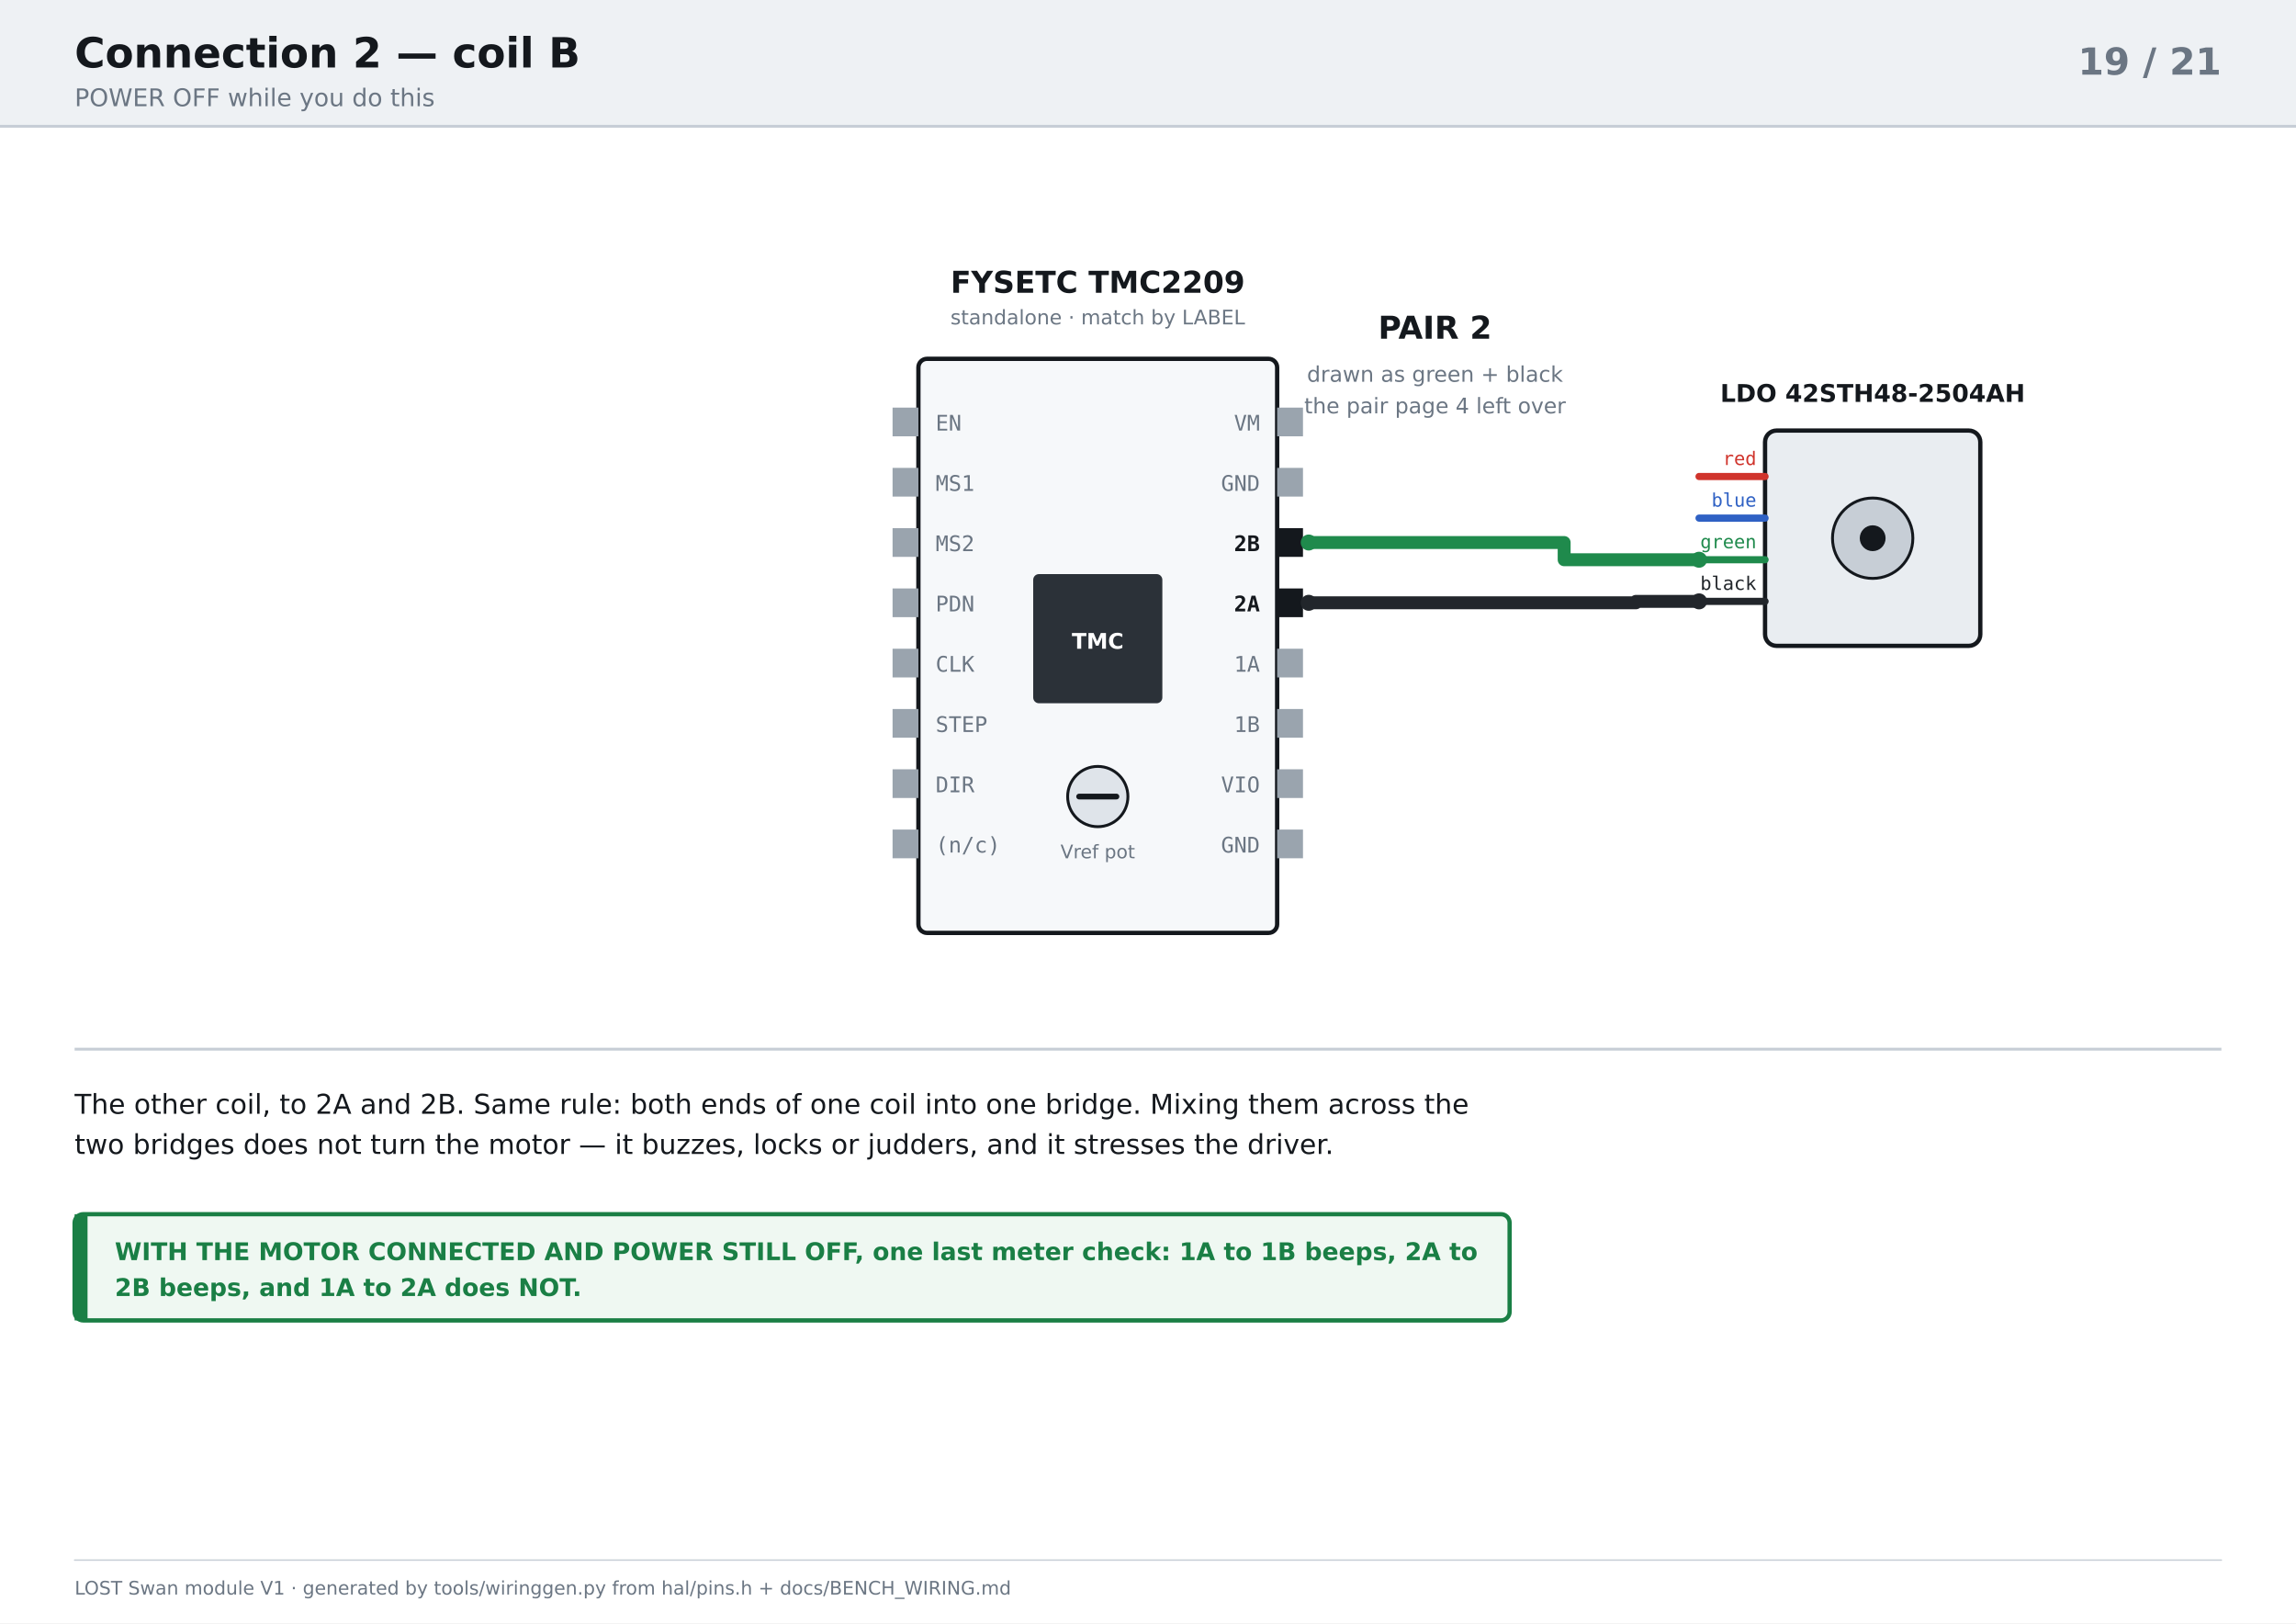
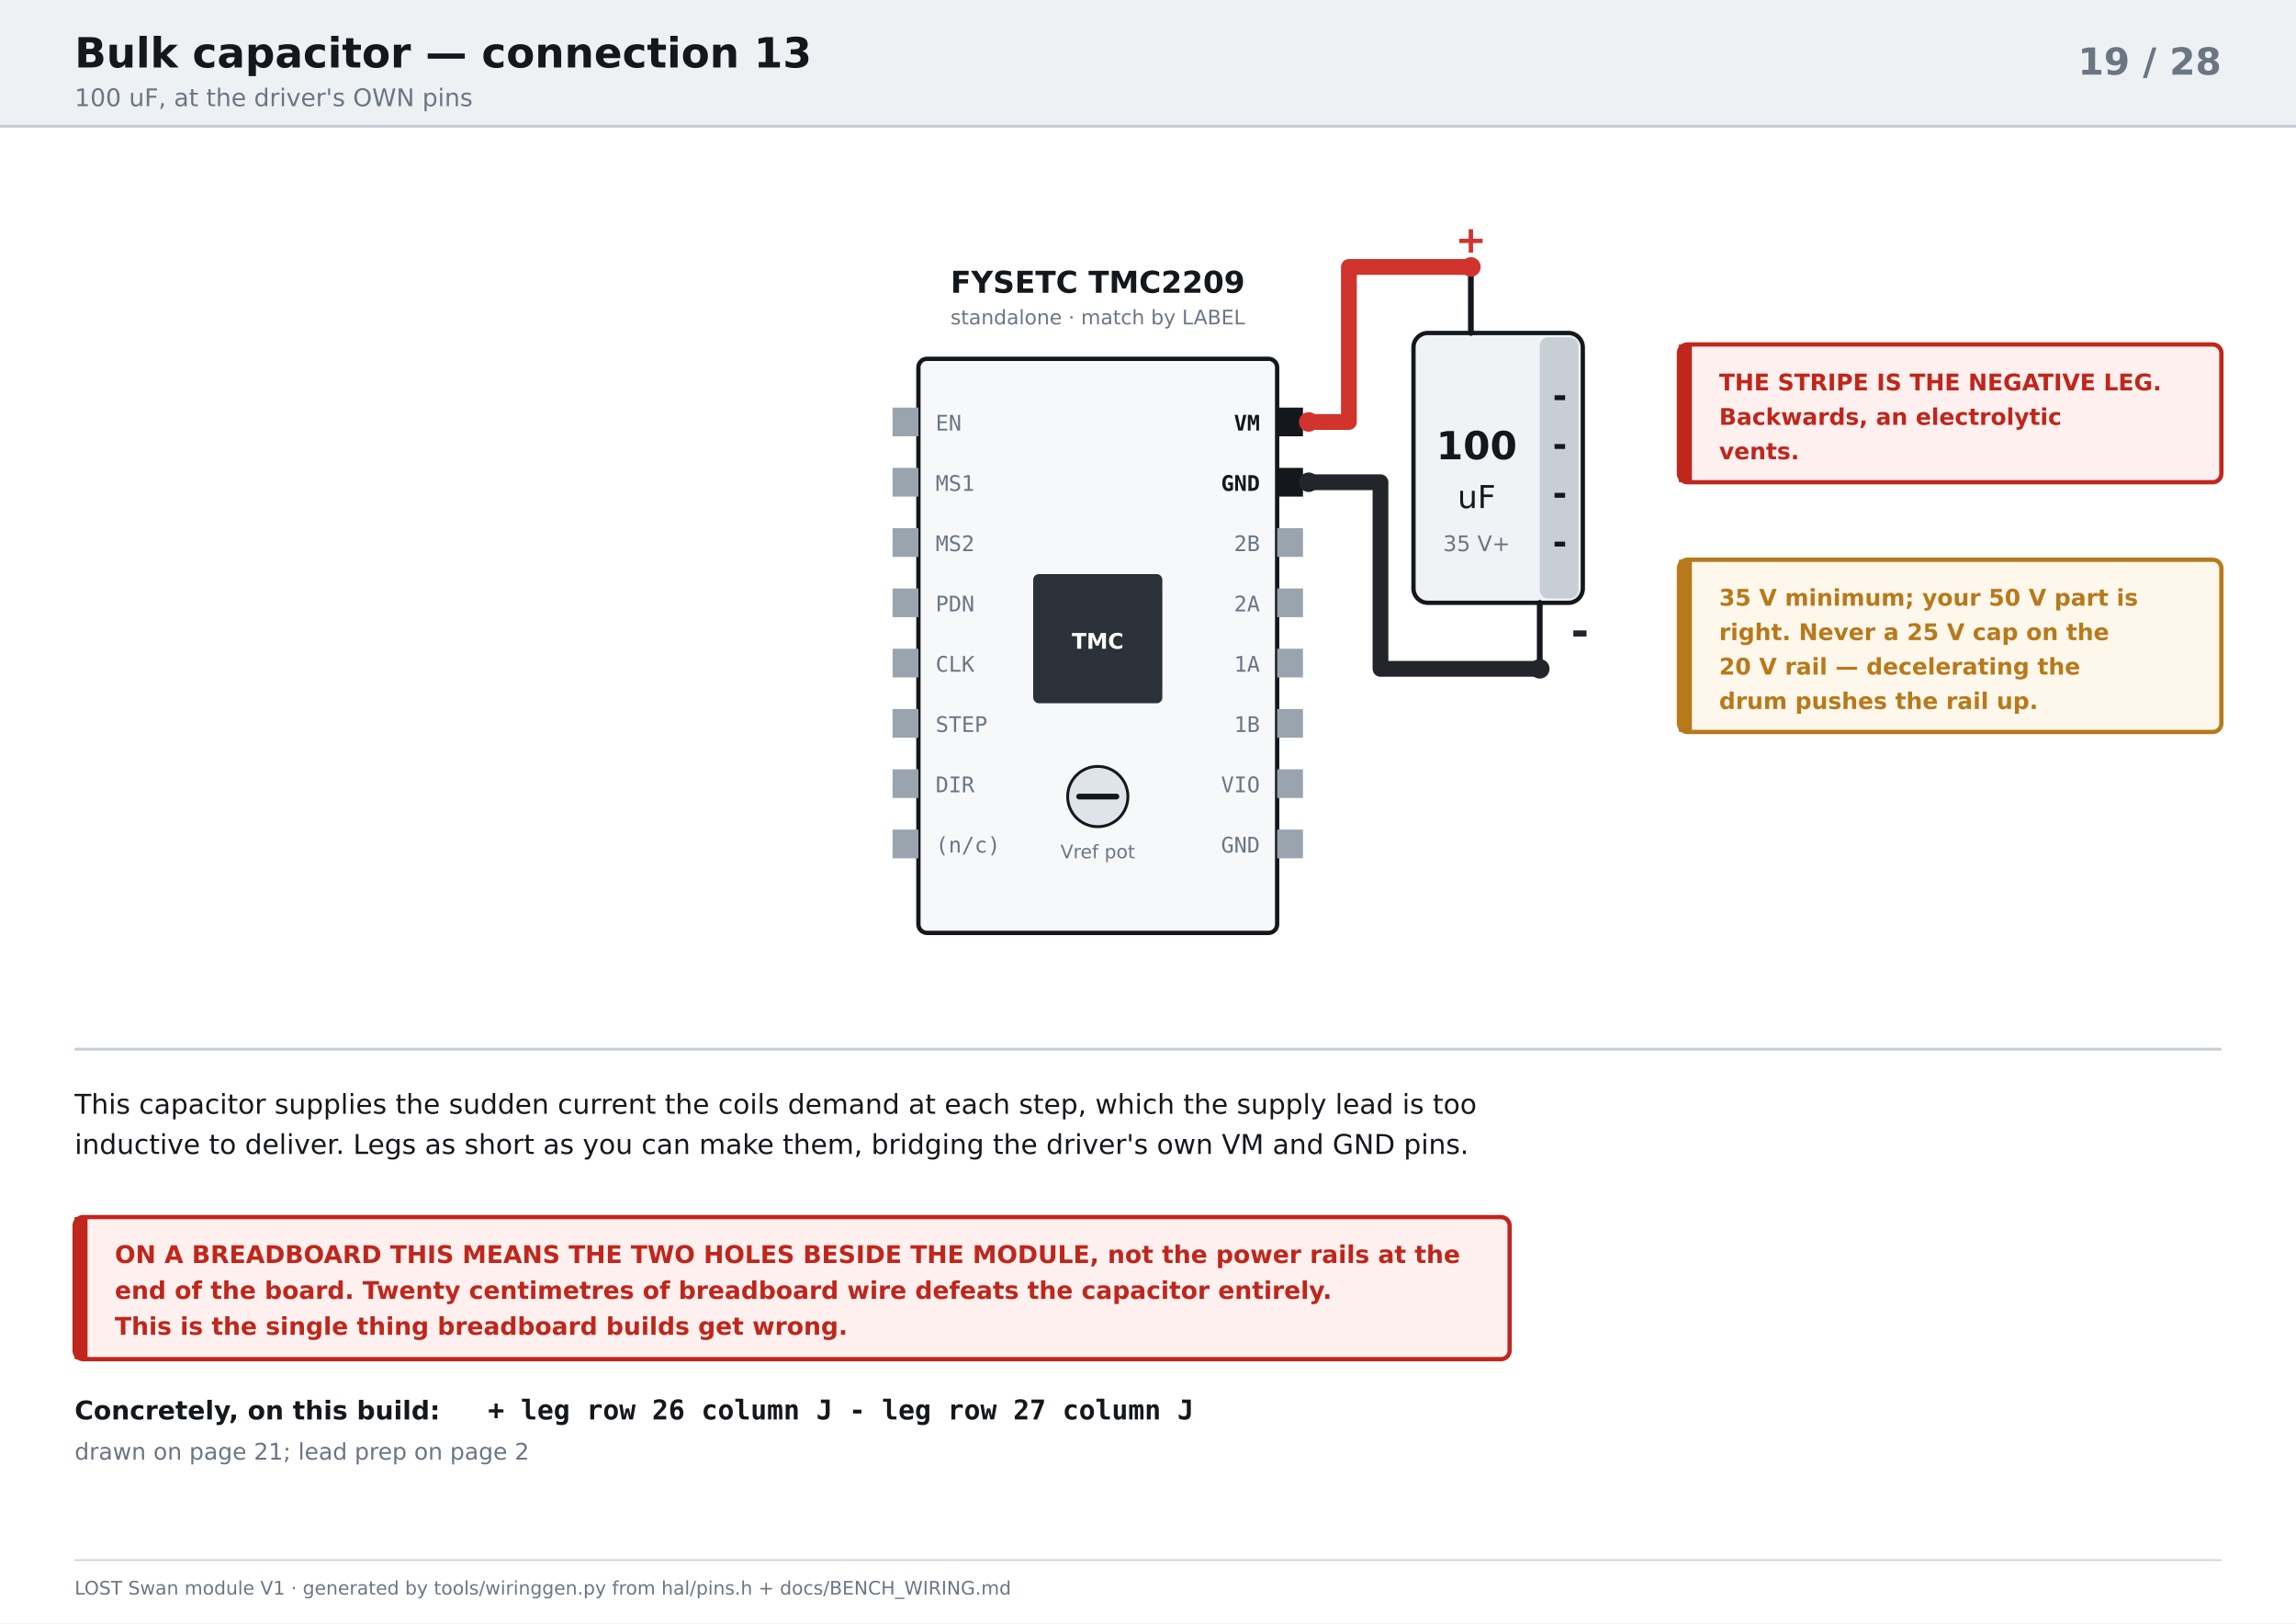
<svg xmlns="http://www.w3.org/2000/svg" width="1600" height="1131" viewBox="0 0 1600 1131">
  <rect width="1600" height="1131" fill="#ffffff" />
  <rect x="0" y="0" width="1600" height="88" fill="#eef1f4" />
  <line x1="0" y1="88" x2="1600" y2="88" stroke="#c7ced6" stroke-width="2" />
-   <text x="52" y="47" font-family="DejaVu Sans, Verdana, Geneva, sans-serif" font-size="29" fill="#14181d" text-anchor="start" font-weight="bold">Connection 2  —  coil B</text>
-   <text x="52" y="74" font-family="DejaVu Sans, Verdana, Geneva, sans-serif" font-size="17" fill="#6b7683" text-anchor="start" font-weight="normal">POWER OFF while you do this</text>
-   <text x="1548" y="52" font-family="DejaVu Sans, Verdana, Geneva, sans-serif" font-size="26" fill="#6b7683" text-anchor="end" font-weight="bold">19 / 21</text>
+   <text x="52" y="47" font-family="DejaVu Sans, Verdana, Geneva, sans-serif" font-size="29" fill="#14181d" text-anchor="start" font-weight="bold">Bulk capacitor  —  connection 13</text>
+   <text x="52" y="74" font-family="DejaVu Sans, Verdana, Geneva, sans-serif" font-size="17" fill="#6b7683" text-anchor="start" font-weight="normal">100 uF, at the driver's OWN pins</text>
+   <text x="1548" y="52" font-family="DejaVu Sans, Verdana, Geneva, sans-serif" font-size="26" fill="#6b7683" text-anchor="end" font-weight="bold">19 / 28</text>
  <rect x="640" y="250" width="250" height="400" rx="6" fill="#f6f8fa" stroke="#14181d" stroke-width="3" />
  <text x="765" y="204" font-family="DejaVu Sans, Verdana, Geneva, sans-serif" font-size="21" fill="#14181d" text-anchor="middle" font-weight="bold">FYSETC TMC2209</text>
  <text x="765" y="226" font-family="DejaVu Sans, Verdana, Geneva, sans-serif" font-size="14" fill="#6b7683" text-anchor="middle" font-weight="normal">standalone  ·  match by LABEL</text>
  <rect x="720" y="400" width="90" height="90" rx="4" fill="#2b3138" stroke="none" stroke-width="2" />
  <text x="765" y="452" font-family="DejaVu Sans, Verdana, Geneva, sans-serif" font-size="15" fill="#ffffff" text-anchor="middle" font-weight="bold">TMC</text>
  <circle cx="765" cy="555" r="21" fill="#dfe4ea" stroke="#14181d" stroke-width="2" />
  <line x1="752" y1="555" x2="778" y2="555" stroke="#14181d" stroke-width="4" stroke-linecap="round" />
  <text x="765" y="598" font-family="DejaVu Sans, Verdana, Geneva, sans-serif" font-size="13" fill="#6b7683" text-anchor="middle" font-weight="normal">Vref pot</text>
  <rect x="622" y="284" width="18" height="20" rx="0" fill="#9aa4ae" stroke="none" stroke-width="2" />
  <text x="652" y="300" font-family="DejaVu Sans Mono, Consolas, monospace" font-size="15" fill="#6b7683" text-anchor="start" font-weight="normal">EN</text>
  <rect x="622" y="326" width="18" height="20" rx="0" fill="#9aa4ae" stroke="none" stroke-width="2" />
  <text x="652" y="342" font-family="DejaVu Sans Mono, Consolas, monospace" font-size="15" fill="#6b7683" text-anchor="start" font-weight="normal">MS1</text>
  <rect x="622" y="368" width="18" height="20" rx="0" fill="#9aa4ae" stroke="none" stroke-width="2" />
  <text x="652" y="384" font-family="DejaVu Sans Mono, Consolas, monospace" font-size="15" fill="#6b7683" text-anchor="start" font-weight="normal">MS2</text>
  <rect x="622" y="410" width="18" height="20" rx="0" fill="#9aa4ae" stroke="none" stroke-width="2" />
  <text x="652" y="426" font-family="DejaVu Sans Mono, Consolas, monospace" font-size="15" fill="#6b7683" text-anchor="start" font-weight="normal">PDN</text>
  <rect x="622" y="452" width="18" height="20" rx="0" fill="#9aa4ae" stroke="none" stroke-width="2" />
  <text x="652" y="468" font-family="DejaVu Sans Mono, Consolas, monospace" font-size="15" fill="#6b7683" text-anchor="start" font-weight="normal">CLK</text>
  <rect x="622" y="494" width="18" height="20" rx="0" fill="#9aa4ae" stroke="none" stroke-width="2" />
  <text x="652" y="510" font-family="DejaVu Sans Mono, Consolas, monospace" font-size="15" fill="#6b7683" text-anchor="start" font-weight="normal">STEP</text>
  <rect x="622" y="536" width="18" height="20" rx="0" fill="#9aa4ae" stroke="none" stroke-width="2" />
  <text x="652" y="552" font-family="DejaVu Sans Mono, Consolas, monospace" font-size="15" fill="#6b7683" text-anchor="start" font-weight="normal">DIR</text>
  <rect x="622" y="578" width="18" height="20" rx="0" fill="#9aa4ae" stroke="none" stroke-width="2" />
  <text x="652" y="594" font-family="DejaVu Sans Mono, Consolas, monospace" font-size="15" fill="#6b7683" text-anchor="start" font-weight="normal">(n/c)</text>
-   <rect x="890" y="284" width="18" height="20" rx="0" fill="#9aa4ae" stroke="none" stroke-width="2" />
-   <text x="878" y="300" font-family="DejaVu Sans Mono, Consolas, monospace" font-size="15" fill="#6b7683" text-anchor="end" font-weight="normal">VM</text>
-   <rect x="890" y="326" width="18" height="20" rx="0" fill="#9aa4ae" stroke="none" stroke-width="2" />
-   <text x="878" y="342" font-family="DejaVu Sans Mono, Consolas, monospace" font-size="15" fill="#6b7683" text-anchor="end" font-weight="normal">GND</text>
-   <rect x="890" y="368" width="18" height="20" rx="0" fill="#14181d" stroke="none" stroke-width="2" />
-   <text x="878" y="384" font-family="DejaVu Sans Mono, Consolas, monospace" font-size="15" fill="#14181d" text-anchor="end" font-weight="bold">2B</text>
-   <rect x="890" y="410" width="18" height="20" rx="0" fill="#14181d" stroke="none" stroke-width="2" />
-   <text x="878" y="426" font-family="DejaVu Sans Mono, Consolas, monospace" font-size="15" fill="#14181d" text-anchor="end" font-weight="bold">2A</text>
+   <rect x="890" y="284" width="18" height="20" rx="0" fill="#14181d" stroke="none" stroke-width="2" />
+   <text x="878" y="300" font-family="DejaVu Sans Mono, Consolas, monospace" font-size="15" fill="#14181d" text-anchor="end" font-weight="bold">VM</text>
+   <rect x="890" y="326" width="18" height="20" rx="0" fill="#14181d" stroke="none" stroke-width="2" />
+   <text x="878" y="342" font-family="DejaVu Sans Mono, Consolas, monospace" font-size="15" fill="#14181d" text-anchor="end" font-weight="bold">GND</text>
+   <rect x="890" y="368" width="18" height="20" rx="0" fill="#9aa4ae" stroke="none" stroke-width="2" />
+   <text x="878" y="384" font-family="DejaVu Sans Mono, Consolas, monospace" font-size="15" fill="#6b7683" text-anchor="end" font-weight="normal">2B</text>
+   <rect x="890" y="410" width="18" height="20" rx="0" fill="#9aa4ae" stroke="none" stroke-width="2" />
+   <text x="878" y="426" font-family="DejaVu Sans Mono, Consolas, monospace" font-size="15" fill="#6b7683" text-anchor="end" font-weight="normal">2A</text>
  <rect x="890" y="452" width="18" height="20" rx="0" fill="#9aa4ae" stroke="none" stroke-width="2" />
  <text x="878" y="468" font-family="DejaVu Sans Mono, Consolas, monospace" font-size="15" fill="#6b7683" text-anchor="end" font-weight="normal">1A</text>
  <rect x="890" y="494" width="18" height="20" rx="0" fill="#9aa4ae" stroke="none" stroke-width="2" />
  <text x="878" y="510" font-family="DejaVu Sans Mono, Consolas, monospace" font-size="15" fill="#6b7683" text-anchor="end" font-weight="normal">1B</text>
  <rect x="890" y="536" width="18" height="20" rx="0" fill="#9aa4ae" stroke="none" stroke-width="2" />
  <text x="878" y="552" font-family="DejaVu Sans Mono, Consolas, monospace" font-size="15" fill="#6b7683" text-anchor="end" font-weight="normal">VIO</text>
  <rect x="890" y="578" width="18" height="20" rx="0" fill="#9aa4ae" stroke="none" stroke-width="2" />
  <text x="878" y="594" font-family="DejaVu Sans Mono, Consolas, monospace" font-size="15" fill="#6b7683" text-anchor="end" font-weight="normal">GND</text>
-   <rect x="1230" y="300" width="150" height="150" rx="8" fill="#e9edf1" stroke="#14181d" stroke-width="3" />
-   <circle cx="1305" cy="375" r="28" fill="#c7ced6" stroke="#14181d" stroke-width="2" />
-   <circle cx="1305" cy="375" r="9" fill="#14181d" stroke="none" stroke-width="1" />
-   <text x="1305" y="280" font-family="DejaVu Sans, Verdana, Geneva, sans-serif" font-size="17" fill="#14181d" text-anchor="middle" font-weight="bold">LDO 42STH48-2504AH</text>
-   <line x1="1184" y1="332" x2="1230" y2="332" stroke="#d0342c" stroke-width="5" stroke-linecap="round" />
-   <text x="1224" y="324" font-family="DejaVu Sans Mono, Consolas, monospace" font-size="13" fill="#d0342c" text-anchor="end" font-weight="normal">red</text>
-   <line x1="1184" y1="361" x2="1230" y2="361" stroke="#2f61c4" stroke-width="5" stroke-linecap="round" />
-   <text x="1224" y="353" font-family="DejaVu Sans Mono, Consolas, monospace" font-size="13" fill="#2f61c4" text-anchor="end" font-weight="normal">blue</text>
-   <line x1="1184" y1="390" x2="1230" y2="390" stroke="#1f8a4c" stroke-width="5" stroke-linecap="round" />
-   <text x="1224" y="382" font-family="DejaVu Sans Mono, Consolas, monospace" font-size="13" fill="#1f8a4c" text-anchor="end" font-weight="normal">green</text>
-   <line x1="1184" y1="419" x2="1230" y2="419" stroke="#22262b" stroke-width="5" stroke-linecap="round" />
-   <text x="1224" y="411" font-family="DejaVu Sans Mono, Consolas, monospace" font-size="13" fill="#22262b" text-anchor="end" font-weight="normal">black</text>
-   <polyline points="912,378 1090,378 1090,390 1184,390" fill="none" stroke="#1f8a4c" stroke-width="9" stroke-linecap="round" stroke-linejoin="round" />
-   <circle cx="912" cy="378" r="5.58" fill="#1f8a4c" stroke="none" stroke-width="1" />
-   <circle cx="1184" cy="390" r="5.58" fill="#1f8a4c" stroke="none" stroke-width="1" />
-   <polyline points="912,420 1140,420 1140,419 1184,419" fill="none" stroke="#22262b" stroke-width="9" stroke-linecap="round" stroke-linejoin="round" />
-   <circle cx="912" cy="420" r="5.58" fill="#22262b" stroke="none" stroke-width="1" />
-   <circle cx="1184" cy="419" r="5.58" fill="#22262b" stroke="none" stroke-width="1" />
-   <text x="1000" y="236" font-family="DejaVu Sans, Verdana, Geneva, sans-serif" font-size="22" fill="#14181d" text-anchor="middle" font-weight="bold">PAIR 2</text>
-   <text x="1000" y="266" font-family="DejaVu Sans, Verdana, Geneva, sans-serif" font-size="15" fill="#6b7683" text-anchor="middle" font-weight="normal">drawn as green + black</text>
-   <text x="1000" y="288" font-family="DejaVu Sans, Verdana, Geneva, sans-serif" font-size="15" fill="#6b7683" text-anchor="middle" font-weight="normal">the pair page 4 left over</text>
+   <rect x="985" y="232" width="118" height="188" rx="10" fill="#f0f2f5" stroke="#14181d" stroke-width="3" />
+   <rect x="1073" y="235" width="27" height="182" rx="6" fill="#c7ced6" stroke="none" stroke-width="2" />
+   <text x="1087" y="284" font-family="DejaVu Sans, Verdana, Geneva, sans-serif" font-size="24" fill="#14181d" text-anchor="middle" font-weight="bold">-</text>
+   <text x="1087" y="318" font-family="DejaVu Sans, Verdana, Geneva, sans-serif" font-size="24" fill="#14181d" text-anchor="middle" font-weight="bold">-</text>
+   <text x="1087" y="352" font-family="DejaVu Sans, Verdana, Geneva, sans-serif" font-size="24" fill="#14181d" text-anchor="middle" font-weight="bold">-</text>
+   <text x="1087" y="386" font-family="DejaVu Sans, Verdana, Geneva, sans-serif" font-size="24" fill="#14181d" text-anchor="middle" font-weight="bold">-</text>
+   <text x="1029" y="320" font-family="DejaVu Sans, Verdana, Geneva, sans-serif" font-size="27" fill="#14181d" text-anchor="middle" font-weight="bold">100</text>
+   <text x="1029" y="354" font-family="DejaVu Sans, Verdana, Geneva, sans-serif" font-size="22" fill="#14181d" text-anchor="middle" font-weight="normal">uF</text>
+   <text x="1029" y="384" font-family="DejaVu Sans, Verdana, Geneva, sans-serif" font-size="15" fill="#6b7683" text-anchor="middle" font-weight="normal">35 V+</text>
+   <line x1="1025" y1="232" x2="1025" y2="186" stroke="#14181d" stroke-width="4" stroke-linecap="round" />
+   <line x1="1073" y1="420" x2="1073" y2="466" stroke="#14181d" stroke-width="4" stroke-linecap="round" />
+   <text x="1025" y="176" font-family="DejaVu Sans, Verdana, Geneva, sans-serif" font-size="26" fill="#d0342c" text-anchor="middle" font-weight="bold">+</text>
+   <text x="1101" y="450" font-family="DejaVu Sans, Verdana, Geneva, sans-serif" font-size="30" fill="#22262b" text-anchor="middle" font-weight="bold">-</text>
+   <polyline points="912,294 940,294 940,186 1025,186" fill="none" stroke="#d0342c" stroke-width="11" stroke-linecap="round" stroke-linejoin="round" />
+   <circle cx="912" cy="294" r="6.82" fill="#d0342c" stroke="none" stroke-width="1" />
+   <circle cx="1025" cy="186" r="6.82" fill="#d0342c" stroke="none" stroke-width="1" />
+   <polyline points="912,336 962,336 962,466 1073,466" fill="none" stroke="#22262b" stroke-width="11" stroke-linecap="round" stroke-linejoin="round" />
+   <circle cx="912" cy="336" r="6.82" fill="#22262b" stroke="none" stroke-width="1" />
+   <circle cx="1073" cy="466" r="6.82" fill="#22262b" stroke="none" stroke-width="1" />
+   <rect x="1170" y="240" width="378" height="96" rx="6" fill="#fdf0ef" stroke="#c0261b" stroke-width="3" />
+   <rect x="1170" y="240" width="9" height="96" rx="0" fill="#c0261b" stroke="none" stroke-width="2" />
+   <text x="1198" y="272" font-family="DejaVu Sans, Verdana, Geneva, sans-serif" font-size="16" fill="#c0261b" text-anchor="start" font-weight="bold">THE STRIPE IS THE NEGATIVE LEG.</text>
+   <text x="1198" y="296" font-family="DejaVu Sans, Verdana, Geneva, sans-serif" font-size="16" fill="#c0261b" text-anchor="start" font-weight="bold">Backwards, an electrolytic</text>
+   <text x="1198" y="320" font-family="DejaVu Sans, Verdana, Geneva, sans-serif" font-size="16" fill="#c0261b" text-anchor="start" font-weight="bold">vents.</text>
+   <rect x="1170" y="390" width="378" height="120" rx="6" fill="#fdf7ec" stroke="#b8791a" stroke-width="3" />
+   <rect x="1170" y="390" width="9" height="120" rx="0" fill="#b8791a" stroke="none" stroke-width="2" />
+   <text x="1198" y="422" font-family="DejaVu Sans, Verdana, Geneva, sans-serif" font-size="16" fill="#b8791a" text-anchor="start" font-weight="bold">35 V minimum; your 50 V part is</text>
+   <text x="1198" y="446" font-family="DejaVu Sans, Verdana, Geneva, sans-serif" font-size="16" fill="#b8791a" text-anchor="start" font-weight="bold">right. Never a 25 V cap on the</text>
+   <text x="1198" y="470" font-family="DejaVu Sans, Verdana, Geneva, sans-serif" font-size="16" fill="#b8791a" text-anchor="start" font-weight="bold">20 V rail — decelerating the</text>
+   <text x="1198" y="494" font-family="DejaVu Sans, Verdana, Geneva, sans-serif" font-size="16" fill="#b8791a" text-anchor="start" font-weight="bold">drum pushes the rail up.</text>
  <rect x="52" y="730" width="1496" height="2" rx="0" fill="#c7ced6" stroke="none" stroke-width="2" />
-   <text x="52" y="776" font-family="DejaVu Sans, Verdana, Geneva, sans-serif" font-size="19" fill="#14181d" text-anchor="start" font-weight="normal">The other coil, to 2A and 2B. Same rule: both ends of one coil into one bridge. Mixing them across the</text>
-   <text x="52" y="804" font-family="DejaVu Sans, Verdana, Geneva, sans-serif" font-size="19" fill="#14181d" text-anchor="start" font-weight="normal">two bridges does not turn the motor — it buzzes, locks or judders, and it stresses the driver.</text>
-   <rect x="52" y="846" width="1000" height="74" rx="6" fill="#eff8f2" stroke="#1a7f45" stroke-width="3" />
-   <rect x="52" y="846" width="9" height="74" rx="0" fill="#1a7f45" stroke="none" stroke-width="2" />
-   <text x="80" y="878" font-family="DejaVu Sans, Verdana, Geneva, sans-serif" font-size="17" fill="#1a7f45" text-anchor="start" font-weight="bold">WITH THE MOTOR CONNECTED AND POWER STILL OFF, one last meter check: 1A to 1B beeps, 2A to</text>
-   <text x="80" y="903" font-family="DejaVu Sans, Verdana, Geneva, sans-serif" font-size="17" fill="#1a7f45" text-anchor="start" font-weight="bold">2B beeps, and 1A to 2A does NOT.</text>
+   <text x="52" y="776" font-family="DejaVu Sans, Verdana, Geneva, sans-serif" font-size="19" fill="#14181d" text-anchor="start" font-weight="normal">This capacitor supplies the sudden current the coils demand at each step, which the supply lead is too</text>
+   <text x="52" y="804" font-family="DejaVu Sans, Verdana, Geneva, sans-serif" font-size="19" fill="#14181d" text-anchor="start" font-weight="normal">inductive to deliver. Legs as short as you can make them, bridging the driver's own VM and GND pins.</text>
+   <rect x="52" y="848" width="1000" height="99" rx="6" fill="#fdf0ef" stroke="#c0261b" stroke-width="3" />
+   <rect x="52" y="848" width="9" height="99" rx="0" fill="#c0261b" stroke="none" stroke-width="2" />
+   <text x="80" y="880" font-family="DejaVu Sans, Verdana, Geneva, sans-serif" font-size="17" fill="#c0261b" text-anchor="start" font-weight="bold">ON A BREADBOARD THIS MEANS THE TWO HOLES BESIDE THE MODULE, not the power rails at the</text>
+   <text x="80" y="905" font-family="DejaVu Sans, Verdana, Geneva, sans-serif" font-size="17" fill="#c0261b" text-anchor="start" font-weight="bold">end of the board. Twenty centimetres of breadboard wire defeats the capacitor entirely.</text>
+   <text x="80" y="930" font-family="DejaVu Sans, Verdana, Geneva, sans-serif" font-size="17" fill="#c0261b" text-anchor="start" font-weight="bold">This is the single thing breadboard builds get wrong.</text>
+   <text x="52" y="989" font-family="DejaVu Sans, Verdana, Geneva, sans-serif" font-size="18" fill="#14181d" text-anchor="start" font-weight="bold">Concretely, on this build:</text>
+   <text x="340" y="989" font-family="DejaVu Sans Mono, Consolas, monospace" font-size="19" fill="#14181d" text-anchor="start" font-weight="bold">+ leg row 26 column J    -  leg row 27 column J</text>
+   <text x="52" y="1017" font-family="DejaVu Sans, Verdana, Geneva, sans-serif" font-size="16" fill="#6b7683" text-anchor="start" font-weight="normal">drawn on page 21; lead prep on page 2</text>
  <line x1="52" y1="1087" x2="1548" y2="1087" stroke="#c7ced6" stroke-width="1" stroke-linecap="round" />
  <text x="52" y="1111" font-family="DejaVu Sans, Verdana, Geneva, sans-serif" font-size="13" fill="#6b7683" text-anchor="start" font-weight="normal">LOST Swan  module V1  ·  generated by tools/wiringgen.py from hal/pins.h + docs/BENCH_WIRING.md</text>
</svg>
